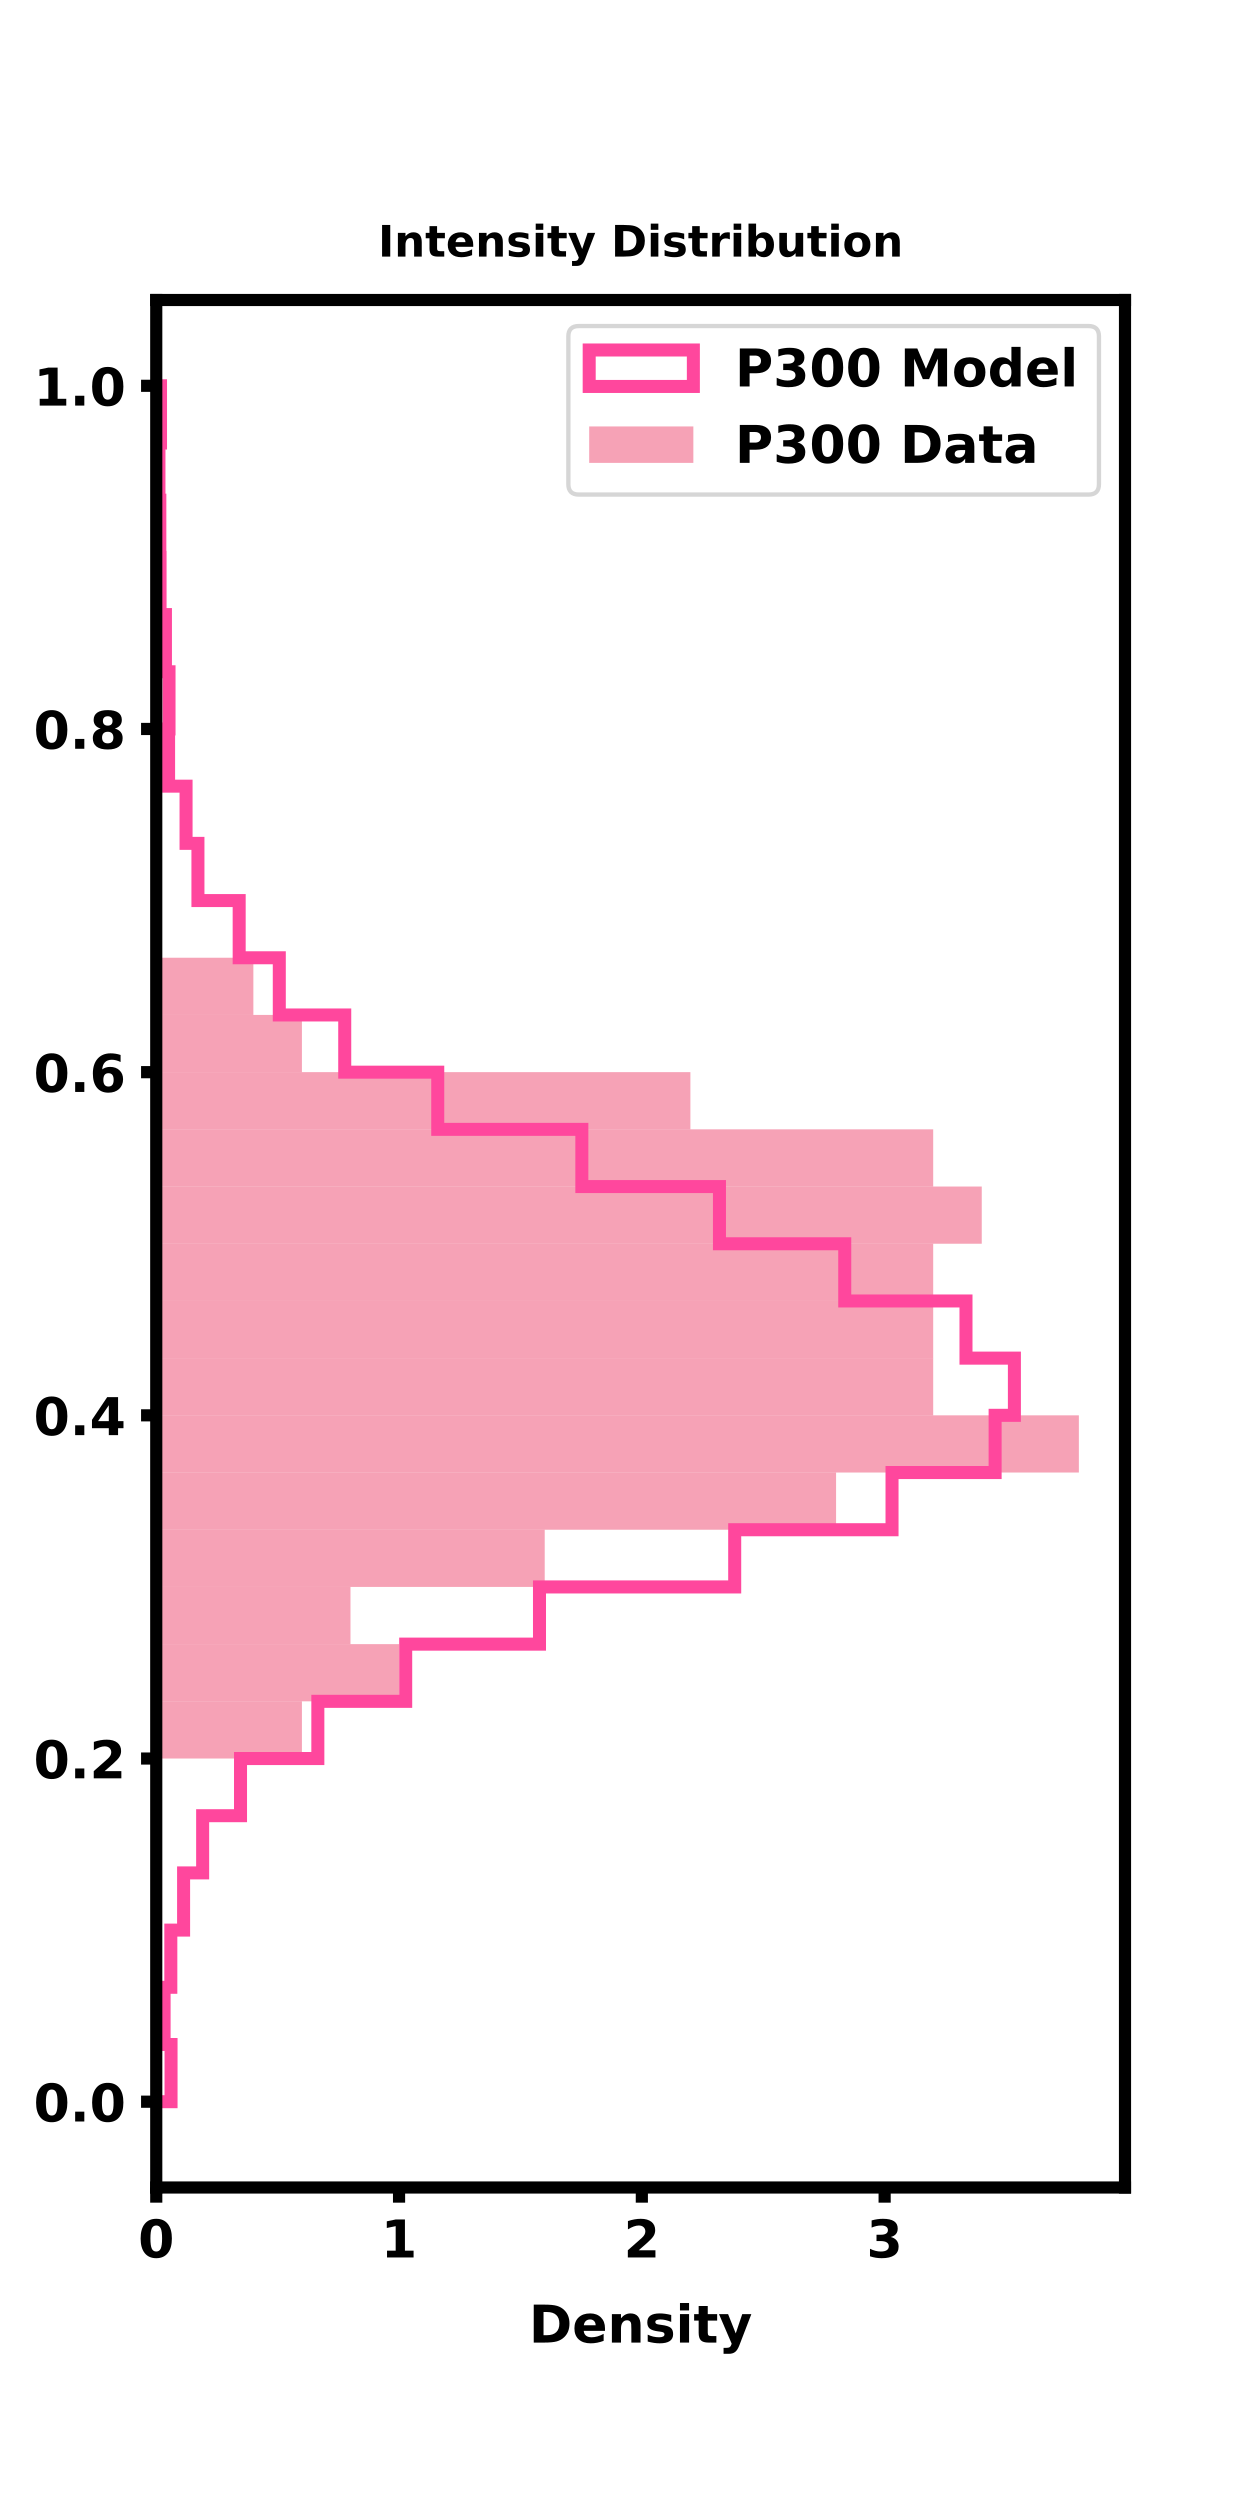
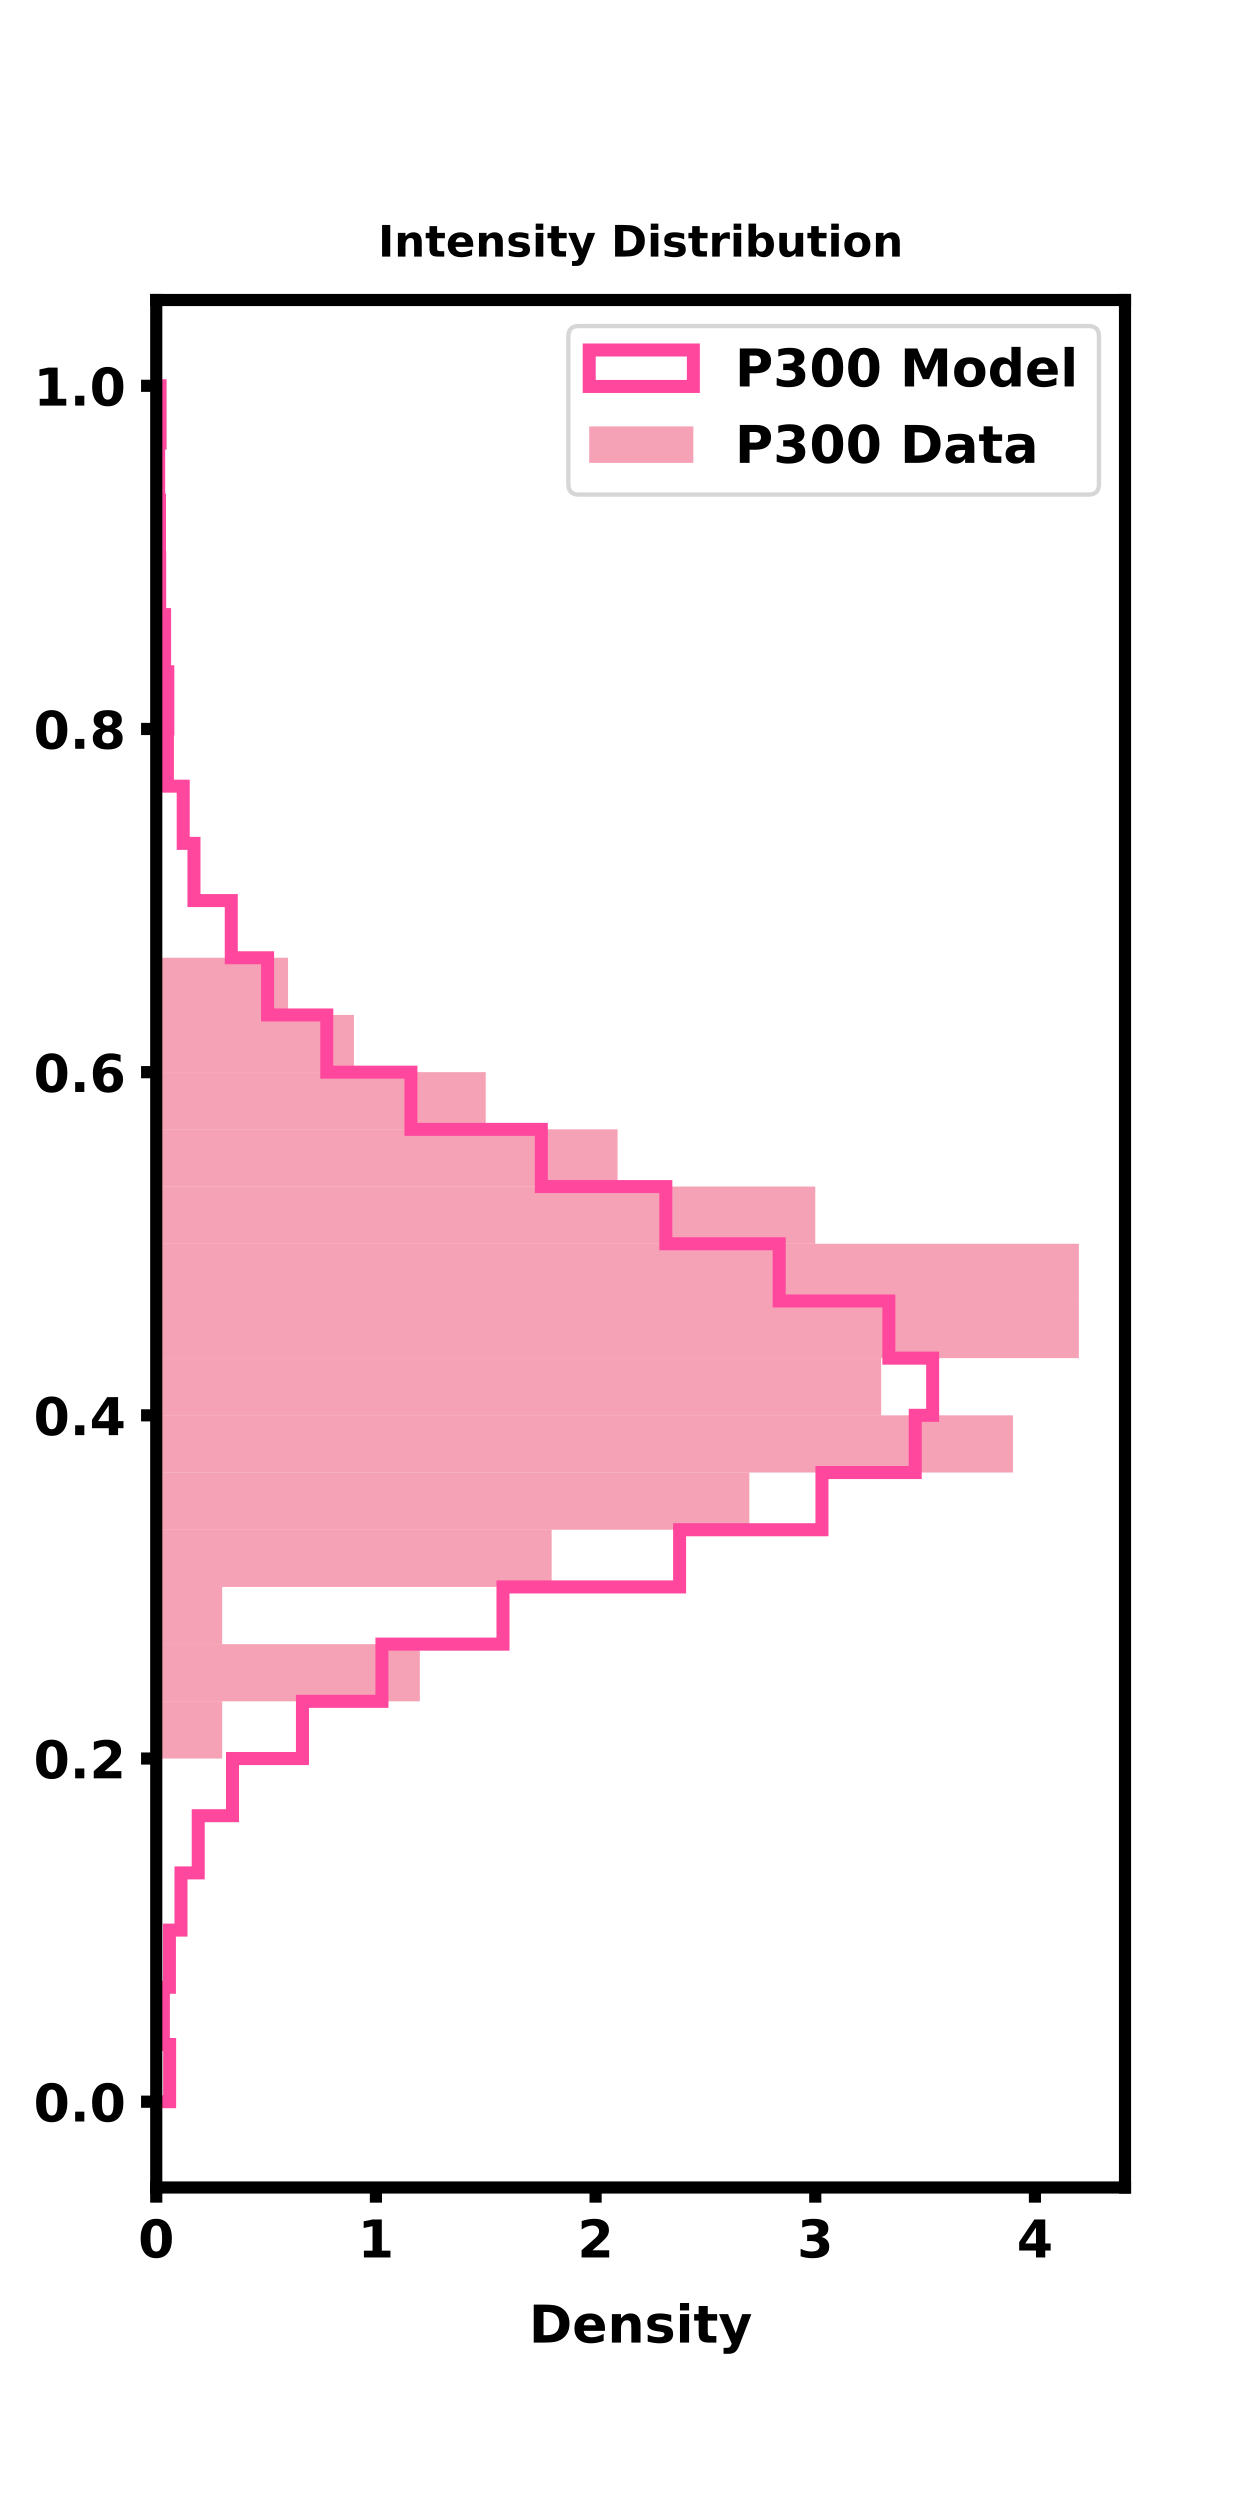
<svg xmlns="http://www.w3.org/2000/svg" xmlns:xlink="http://www.w3.org/1999/xlink" height="576pt" version="1.1" viewBox="0 0 288 576" width="288pt">
  <defs>
    <style type="text/css">
*{stroke-linecap:butt;stroke-linejoin:round;}
  </style>
  </defs>
  <g id="figure_1">
    <g id="patch_1">
      <path d="M 0 576  L 288 576  L 288 0  L 0 0  z " style="fill:#ffffff;" />
    </g>
    <g id="axes_1">
      <g id="patch_2">
        <path d="M 36 504  L 259.2 504  L 259.2 69.12  L 36 69.12  z " style="fill:#ffffff;" />
      </g>
      <g id="patch_3">
-         <path clip-path="url(#pc76814a1d2)" d="M 36 484.233  L 36 484.233  L 36 471.055  L 36 471.055  z " style="fill:#ef476f;fill-opacity:0.5;" />
+         <path clip-path="url(#pa5a4463f9c)" d="M 36 484.233  L 36 484.233  L 36 471.055  L 36 471.055  z " style="fill:#ef476f;fill-opacity:0.5;" />
      </g>
      <g id="patch_4">
-         <path clip-path="url(#pc76814a1d2)" d="M 36 471.055  L 36 471.055  L 36 457.876  L 36 457.876  z " style="fill:#ef476f;fill-opacity:0.5;" />
+         <path clip-path="url(#pa5a4463f9c)" d="M 36 471.055  L 36 471.055  L 36 457.876  L 36 457.876  z " style="fill:#ef476f;fill-opacity:0.5;" />
      </g>
      <g id="patch_5">
-         <path clip-path="url(#pc76814a1d2)" d="M 36 457.876  L 36 457.876  L 36 444.698  L 36 444.698  z " style="fill:#ef476f;fill-opacity:0.5;" />
+         <path clip-path="url(#pa5a4463f9c)" d="M 36 457.876  L 36 457.876  L 36 444.698  L 36 444.698  z " style="fill:#ef476f;fill-opacity:0.5;" />
      </g>
      <g id="patch_6">
-         <path clip-path="url(#pc76814a1d2)" d="M 36 444.698  L 36 444.698  L 36 431.52  L 36 431.52  z " style="fill:#ef476f;fill-opacity:0.5;" />
+         <path clip-path="url(#pa5a4463f9c)" d="M 36 444.698  L 36 444.698  L 36 431.52  L 36 431.52  z " style="fill:#ef476f;fill-opacity:0.5;" />
      </g>
      <g id="patch_7">
-         <path clip-path="url(#pc76814a1d2)" d="M 36 431.52  L 36 431.52  L 36 418.342  L 36 418.342  z " style="fill:#ef476f;fill-opacity:0.5;" />
+         <path clip-path="url(#pa5a4463f9c)" d="M 36 431.52  L 36 431.52  L 36 418.342  L 36 418.342  z " style="fill:#ef476f;fill-opacity:0.5;" />
      </g>
      <g id="patch_8">
-         <path clip-path="url(#pc76814a1d2)" d="M 36 418.342  L 36 418.342  L 36 405.164  L 36 405.164  z " style="fill:#ef476f;fill-opacity:0.5;" />
+         <path clip-path="url(#pa5a4463f9c)" d="M 36 418.342  L 36 418.342  L 36 405.164  L 36 405.164  z " style="fill:#ef476f;fill-opacity:0.5;" />
      </g>
      <g id="patch_9">
-         <path clip-path="url(#pc76814a1d2)" d="M 36 405.164  L 69.564 405.164  L 69.564 391.985  L 36 391.985  z " style="fill:#ef476f;fill-opacity:0.5;" />
+         <path clip-path="url(#pa5a4463f9c)" d="M 36 405.164  L 51.184 405.164  L 51.184 391.985  L 36 391.985  z " style="fill:#ef476f;fill-opacity:0.5;" />
      </g>
      <g id="patch_10">
-         <path clip-path="url(#pc76814a1d2)" d="M 36 391.985  L 91.94 391.985  L 91.94 378.807  L 36 378.807  z " style="fill:#ef476f;fill-opacity:0.5;" />
+         <path clip-path="url(#pa5a4463f9c)" d="M 36 391.985  L 96.735 391.985  L 96.735 378.807  L 36 378.807  z " style="fill:#ef476f;fill-opacity:0.5;" />
      </g>
      <g id="patch_11">
-         <path clip-path="url(#pc76814a1d2)" d="M 36 378.807  L 80.752 378.807  L 80.752 365.629  L 36 365.629  z " style="fill:#ef476f;fill-opacity:0.5;" />
+         <path clip-path="url(#pa5a4463f9c)" d="M 36 378.807  L 51.184 378.807  L 51.184 365.629  L 36 365.629  z " style="fill:#ef476f;fill-opacity:0.5;" />
      </g>
      <g id="patch_12">
-         <path clip-path="url(#pc76814a1d2)" d="M 36 365.629  L 125.504 365.629  L 125.504 352.451  L 36 352.451  z " style="fill:#ef476f;fill-opacity:0.5;" />
+         <path clip-path="url(#pa5a4463f9c)" d="M 36 365.629  L 127.102 365.629  L 127.102 352.451  L 36 352.451  z " style="fill:#ef476f;fill-opacity:0.5;" />
      </g>
      <g id="patch_13">
-         <path clip-path="url(#pc76814a1d2)" d="M 36 352.451  L 192.632 352.451  L 192.632 339.273  L 36 339.273  z " style="fill:#ef476f;fill-opacity:0.5;" />
+         <path clip-path="url(#pa5a4463f9c)" d="M 36 352.451  L 172.653 352.451  L 172.653 339.273  L 36 339.273  z " style="fill:#ef476f;fill-opacity:0.5;" />
      </g>
      <g id="patch_14">
-         <path clip-path="url(#pc76814a1d2)" d="M 36 339.273  L 248.571 339.273  L 248.571 326.095  L 36 326.095  z " style="fill:#ef476f;fill-opacity:0.5;" />
+         <path clip-path="url(#pa5a4463f9c)" d="M 36 339.273  L 233.388 339.273  L 233.388 326.095  L 36 326.095  z " style="fill:#ef476f;fill-opacity:0.5;" />
      </g>
      <g id="patch_15">
-         <path clip-path="url(#pc76814a1d2)" d="M 36 326.095  L 215.008 326.095  L 215.008 312.916  L 36 312.916  z " style="fill:#ef476f;fill-opacity:0.5;" />
+         <path clip-path="url(#pa5a4463f9c)" d="M 36 326.095  L 203.02 326.095  L 203.02 312.916  L 36 312.916  z " style="fill:#ef476f;fill-opacity:0.5;" />
      </g>
      <g id="patch_16">
-         <path clip-path="url(#pc76814a1d2)" d="M 36 312.916  L 215.008 312.916  L 215.008 299.738  L 36 299.738  z " style="fill:#ef476f;fill-opacity:0.5;" />
+         <path clip-path="url(#pa5a4463f9c)" d="M 36 312.916  L 248.571 312.916  L 248.571 299.738  L 36 299.738  z " style="fill:#ef476f;fill-opacity:0.5;" />
      </g>
      <g id="patch_17">
-         <path clip-path="url(#pc76814a1d2)" d="M 36 299.738  L 215.008 299.738  L 215.008 286.56  L 36 286.56  z " style="fill:#ef476f;fill-opacity:0.5;" />
+         <path clip-path="url(#pa5a4463f9c)" d="M 36 299.738  L 248.571 299.738  L 248.571 286.56  L 36 286.56  z " style="fill:#ef476f;fill-opacity:0.5;" />
      </g>
      <g id="patch_18">
-         <path clip-path="url(#pc76814a1d2)" d="M 36 286.56  L 226.195 286.56  L 226.195 273.382  L 36 273.382  z " style="fill:#ef476f;fill-opacity:0.5;" />
+         <path clip-path="url(#pa5a4463f9c)" d="M 36 286.56  L 187.837 286.56  L 187.837 273.382  L 36 273.382  z " style="fill:#ef476f;fill-opacity:0.5;" />
      </g>
      <g id="patch_19">
-         <path clip-path="url(#pc76814a1d2)" d="M 36 273.382  L 215.008 273.382  L 215.008 260.204  L 36 260.204  z " style="fill:#ef476f;fill-opacity:0.5;" />
+         <path clip-path="url(#pa5a4463f9c)" d="M 36 273.382  L 142.286 273.382  L 142.286 260.204  L 36 260.204  z " style="fill:#ef476f;fill-opacity:0.5;" />
      </g>
      <g id="patch_20">
-         <path clip-path="url(#pc76814a1d2)" d="M 36 260.204  L 159.068 260.204  L 159.068 247.025  L 36 247.025  z " style="fill:#ef476f;fill-opacity:0.5;" />
+         <path clip-path="url(#pa5a4463f9c)" d="M 36 260.204  L 111.918 260.204  L 111.918 247.025  L 36 247.025  z " style="fill:#ef476f;fill-opacity:0.5;" />
      </g>
      <g id="patch_21">
-         <path clip-path="url(#pc76814a1d2)" d="M 36 247.025  L 69.564 247.025  L 69.564 233.847  L 36 233.847  z " style="fill:#ef476f;fill-opacity:0.5;" />
+         <path clip-path="url(#pa5a4463f9c)" d="M 36 247.025  L 81.551 247.025  L 81.551 233.847  L 36 233.847  z " style="fill:#ef476f;fill-opacity:0.5;" />
      </g>
      <g id="patch_22">
-         <path clip-path="url(#pc76814a1d2)" d="M 36 233.847  L 58.376 233.847  L 58.376 220.669  L 36 220.669  z " style="fill:#ef476f;fill-opacity:0.5;" />
+         <path clip-path="url(#pa5a4463f9c)" d="M 36 233.847  L 66.367 233.847  L 66.367 220.669  L 36 220.669  z " style="fill:#ef476f;fill-opacity:0.5;" />
      </g>
      <g id="patch_23">
-         <path clip-path="url(#pc76814a1d2)" d="M 36 220.669  L 36 220.669  L 36 207.491  L 36 207.491  z " style="fill:#ef476f;fill-opacity:0.5;" />
+         <path clip-path="url(#pa5a4463f9c)" d="M 36 220.669  L 36 220.669  L 36 207.491  L 36 207.491  z " style="fill:#ef476f;fill-opacity:0.5;" />
      </g>
      <g id="patch_24">
-         <path clip-path="url(#pc76814a1d2)" d="M 36 207.491  L 36 207.491  L 36 194.313  L 36 194.313  z " style="fill:#ef476f;fill-opacity:0.5;" />
+         <path clip-path="url(#pa5a4463f9c)" d="M 36 207.491  L 36 207.491  L 36 194.313  L 36 194.313  z " style="fill:#ef476f;fill-opacity:0.5;" />
      </g>
      <g id="patch_25">
-         <path clip-path="url(#pc76814a1d2)" d="M 36 194.313  L 36 194.313  L 36 181.135  L 36 181.135  z " style="fill:#ef476f;fill-opacity:0.5;" />
+         <path clip-path="url(#pa5a4463f9c)" d="M 36 194.313  L 36 194.313  L 36 181.135  L 36 181.135  z " style="fill:#ef476f;fill-opacity:0.5;" />
      </g>
      <g id="patch_26">
-         <path clip-path="url(#pc76814a1d2)" d="M 36 181.135  L 36 181.135  L 36 167.956  L 36 167.956  z " style="fill:#ef476f;fill-opacity:0.5;" />
+         <path clip-path="url(#pa5a4463f9c)" d="M 36 181.135  L 36 181.135  L 36 167.956  L 36 167.956  z " style="fill:#ef476f;fill-opacity:0.5;" />
      </g>
      <g id="patch_27">
-         <path clip-path="url(#pc76814a1d2)" d="M 36 167.956  L 36 167.956  L 36 154.778  L 36 154.778  z " style="fill:#ef476f;fill-opacity:0.5;" />
+         <path clip-path="url(#pa5a4463f9c)" d="M 36 167.956  L 36 167.956  L 36 154.778  L 36 154.778  z " style="fill:#ef476f;fill-opacity:0.5;" />
      </g>
      <g id="patch_28">
-         <path clip-path="url(#pc76814a1d2)" d="M 36 154.778  L 36 154.778  L 36 141.6  L 36 141.6  z " style="fill:#ef476f;fill-opacity:0.5;" />
+         <path clip-path="url(#pa5a4463f9c)" d="M 36 154.778  L 36 154.778  L 36 141.6  L 36 141.6  z " style="fill:#ef476f;fill-opacity:0.5;" />
      </g>
      <g id="patch_29">
-         <path clip-path="url(#pc76814a1d2)" d="M 36 141.6  L 36 141.6  L 36 128.422  L 36 128.422  z " style="fill:#ef476f;fill-opacity:0.5;" />
+         <path clip-path="url(#pa5a4463f9c)" d="M 36 141.6  L 36 141.6  L 36 128.422  L 36 128.422  z " style="fill:#ef476f;fill-opacity:0.5;" />
      </g>
      <g id="patch_30">
-         <path clip-path="url(#pc76814a1d2)" d="M 36 128.422  L 36 128.422  L 36 115.244  L 36 115.244  z " style="fill:#ef476f;fill-opacity:0.5;" />
+         <path clip-path="url(#pa5a4463f9c)" d="M 36 128.422  L 36 128.422  L 36 115.244  L 36 115.244  z " style="fill:#ef476f;fill-opacity:0.5;" />
      </g>
      <g id="patch_31">
-         <path clip-path="url(#pc76814a1d2)" d="M 36 115.244  L 36 115.244  L 36 102.065  L 36 102.065  z " style="fill:#ef476f;fill-opacity:0.5;" />
+         <path clip-path="url(#pa5a4463f9c)" d="M 36 115.244  L 36 115.244  L 36 102.065  L 36 102.065  z " style="fill:#ef476f;fill-opacity:0.5;" />
      </g>
      <g id="patch_32">
-         <path clip-path="url(#pc76814a1d2)" d="M 36 102.065  L 36 102.065  L 36 88.887  L 36 88.887  z " style="fill:#ef476f;fill-opacity:0.5;" />
+         <path clip-path="url(#pa5a4463f9c)" d="M 36 102.065  L 36 102.065  L 36 88.887  L 36 88.887  z " style="fill:#ef476f;fill-opacity:0.5;" />
      </g>
      <g id="patch_33">
-         <path clip-path="url(#pc76814a1d2)" d="M 36 484.233  L 39.408 484.233  L 39.408 471.055  L 37.807 471.055  L 37.807 457.876  L 39.356 457.876  L 39.356 444.698  L 42.3 444.698  L 42.3 431.52  L 46.689 431.52  L 46.689 418.342  L 55.415 418.342  L 55.415 405.164  L 73.23 405.164  L 73.23 391.985  L 93.472 391.985  L 93.472 378.807  L 124.299 378.807  L 124.299 365.629  L 169.275 365.629  L 169.275 352.451  L 205.524 352.451  L 205.524 339.273  L 229.276 339.273  L 229.276 326.095  L 233.717 326.095  L 233.717 312.916  L 222.564 312.916  L 222.564 299.738  L 194.628 299.738  L 194.628 286.56  L 165.763 286.56  L 165.763 273.382  L 134.058 273.382  L 134.058 260.204  L 100.856 260.204  L 100.856 247.025  L 79.427 247.025  L 79.427 233.847  L 64.349 233.847  L 64.349 220.669  L 55.106 220.669  L 55.106 207.491  L 45.604 207.491  L 45.604 194.313  L 42.868 194.313  L 42.868 181.135  L 38.84 181.135  L 38.84 167.956  L 38.943 167.956  L 38.943 154.778  L 38.117 154.778  L 38.117 141.6  L 36.878 141.6  L 36.878 128.422  L 36.826 128.422  L 36.826 115.244  L 36.62 115.244  L 36.62 102.065  L 36.981 102.065  L 36.981 88.887  L 36 88.887  " style="fill:none;stroke:#ff479d;stroke-linejoin:miter;stroke-width:3;" />
+         <path clip-path="url(#pa5a4463f9c)" d="M 36 484.233  L 39.083 484.233  L 39.083 471.055  L 37.635 471.055  L 37.635 457.876  L 39.037 457.876  L 39.037 444.698  L 41.7 444.698  L 41.7 431.52  L 45.671 431.52  L 45.671 418.342  L 53.566 418.342  L 53.566 405.164  L 69.684 405.164  L 69.684 391.985  L 87.998 391.985  L 87.998 378.807  L 115.889 378.807  L 115.889 365.629  L 156.582 365.629  L 156.582 352.451  L 189.378 352.451  L 189.378 339.273  L 210.869 339.273  L 210.869 326.095  L 214.887 326.095  L 214.887 312.916  L 204.796 312.916  L 204.796 299.738  L 179.521 299.738  L 179.521 286.56  L 153.405 286.56  L 153.405 273.382  L 124.719 273.382  L 124.719 260.204  L 94.679 260.204  L 94.679 247.025  L 75.291 247.025  L 75.291 233.847  L 61.649 233.847  L 61.649 220.669  L 53.286 220.669  L 53.286 207.491  L 44.69 207.491  L 44.69 194.313  L 42.214 194.313  L 42.214 181.135  L 38.57 181.135  L 38.57 167.956  L 38.663 167.956  L 38.663 154.778  L 37.915 154.778  L 37.915 141.6  L 36.794 141.6  L 36.794 128.422  L 36.748 128.422  L 36.748 115.244  L 36.561 115.244  L 36.561 102.065  L 36.888 102.065  L 36.888 88.887  L 36 88.887  " style="fill:none;stroke:#ff479d;stroke-linejoin:miter;stroke-width:3;" />
      </g>
      <g id="matplotlib.axis_1">
        <g id="xtick_1">
          <g id="line2d_1">
            <defs>
-               <path d="M 0 0  L 0 3.5  " id="m8f385476e1" style="stroke:#000000;stroke-width:2.8;" />
-             </defs>
-             <g>
-               <use style="stroke:#000000;stroke-width:2.8;" x="36" xlink:href="#m8f385476e1" y="504" />
+               <path d="M 0 0  L 0 3.5  " id="m595c3ccad7" style="stroke:#000000;stroke-width:2.8;" />
+             </defs>
+             <g>
+               <use style="stroke:#000000;stroke-width:2.8;" x="36" xlink:href="#m595c3ccad7" y="504" />
            </g>
          </g>
          <g id="text_1">
            <defs>
              <path d="M 46 36.531  Q 46 50.203 43.438 55.781  Q 40.875 61.375 34.812 61.375  Q 28.766 61.375 26.172 55.781  Q 23.578 50.203 23.578 36.531  Q 23.578 22.703 26.172 17.031  Q 28.766 11.375 34.812 11.375  Q 40.828 11.375 43.406 17.031  Q 46 22.703 46 36.531  z M 64.797 36.375  Q 64.797 18.266 56.984 8.422  Q 49.172 -1.422 34.812 -1.422  Q 20.406 -1.422 12.594 8.422  Q 4.781 18.266 4.781 36.375  Q 4.781 54.547 12.594 64.375  Q 20.406 74.219 34.812 74.219  Q 49.172 74.219 56.984 64.375  Q 64.797 54.547 64.797 36.375  z " id="DejaVuSans-Bold-48" />
            </defs>
            <g transform="translate(31.82531 520.1181)scale(0.12 -0.12)">
              <use xlink:href="#DejaVuSans-Bold-48" />
            </g>
          </g>
        </g>
        <g id="xtick_2">
          <g id="line2d_2">
            <g>
-               <use style="stroke:#000000;stroke-width:2.8;" x="91.94" xlink:href="#m8f385476e1" y="504" />
+               <use style="stroke:#000000;stroke-width:2.8;" x="86.612" xlink:href="#m595c3ccad7" y="504" />
            </g>
          </g>
          <g id="text_2">
            <defs>
              <path d="M 11.719 12.984  L 28.328 12.984  L 28.328 60.109  L 11.281 56.594  L 11.281 69.391  L 28.219 72.906  L 46.094 72.906  L 46.094 12.984  L 62.703 12.984  L 62.703 0  L 11.719 0  z " id="DejaVuSans-Bold-49" />
            </defs>
-             <g transform="translate(87.76516 520.1181)scale(0.12 -0.12)">
+             <g transform="translate(82.43756 520.1181)scale(0.12 -0.12)">
              <use xlink:href="#DejaVuSans-Bold-49" />
            </g>
          </g>
        </g>
        <g id="xtick_3">
          <g id="line2d_3">
            <g>
-               <use style="stroke:#000000;stroke-width:2.8;" x="147.88" xlink:href="#m8f385476e1" y="504" />
+               <use style="stroke:#000000;stroke-width:2.8;" x="137.224" xlink:href="#m595c3ccad7" y="504" />
            </g>
          </g>
          <g id="text_3">
            <defs>
              <path d="M 28.812 13.812  L 60.891 13.812  L 60.891 0  L 7.906 0  L 7.906 13.812  L 34.516 37.312  Q 38.094 40.531 39.797 43.609  Q 41.5 46.688 41.5 50  Q 41.5 55.125 38.062 58.25  Q 34.625 61.375 28.906 61.375  Q 24.516 61.375 19.281 59.5  Q 14.062 57.625 8.109 53.906  L 8.109 69.922  Q 14.453 72.016 20.656 73.109  Q 26.859 74.219 32.812 74.219  Q 45.906 74.219 53.156 68.453  Q 60.406 62.703 60.406 52.391  Q 60.406 46.438 57.328 41.281  Q 54.25 36.141 44.391 27.484  z " id="DejaVuSans-Bold-50" />
            </defs>
-             <g transform="translate(143.705 520.1181)scale(0.12 -0.12)">
+             <g transform="translate(133.0498 520.1181)scale(0.12 -0.12)">
              <use xlink:href="#DejaVuSans-Bold-50" />
            </g>
          </g>
        </g>
        <g id="xtick_4">
          <g id="line2d_4">
            <g>
-               <use style="stroke:#000000;stroke-width:2.8;" x="203.82" xlink:href="#m8f385476e1" y="504" />
+               <use style="stroke:#000000;stroke-width:2.8;" x="187.837" xlink:href="#m595c3ccad7" y="504" />
            </g>
          </g>
          <g id="text_4">
            <defs>
              <path d="M 46.578 39.312  Q 53.953 37.406 57.781 32.688  Q 61.625 27.984 61.625 20.703  Q 61.625 9.859 53.312 4.219  Q 45.016 -1.422 29.109 -1.422  Q 23.484 -1.422 17.844 -0.516  Q 12.203 0.391 6.688 2.203  L 6.688 16.703  Q 11.969 14.062 17.156 12.719  Q 22.359 11.375 27.391 11.375  Q 34.859 11.375 38.844 13.953  Q 42.828 16.547 42.828 21.391  Q 42.828 26.375 38.75 28.938  Q 34.672 31.5 26.703 31.5  L 19.188 31.5  L 19.188 43.609  L 27.094 43.609  Q 34.188 43.609 37.641 45.828  Q 41.109 48.047 41.109 52.594  Q 41.109 56.781 37.734 59.078  Q 34.375 61.375 28.219 61.375  Q 23.688 61.375 19.047 60.344  Q 14.406 59.328 9.812 57.328  L 9.812 71.094  Q 15.375 72.656 20.844 73.438  Q 26.312 74.219 31.594 74.219  Q 45.797 74.219 52.844 69.547  Q 59.906 64.891 59.906 55.516  Q 59.906 49.125 56.531 45.047  Q 53.172 40.969 46.578 39.312  z " id="DejaVuSans-Bold-51" />
            </defs>
-             <g transform="translate(199.6449 520.1181)scale(0.12 -0.12)">
+             <g transform="translate(183.662 520.1181)scale(0.12 -0.12)">
              <use xlink:href="#DejaVuSans-Bold-51" />
            </g>
          </g>
        </g>
-         <g id="text_5">
+         <g id="xtick_5">
+           <g id="line2d_5">
+             <g>
+               <use style="stroke:#000000;stroke-width:2.8;" x="238.449" xlink:href="#m595c3ccad7" y="504" />
+             </g>
+           </g>
+           <g id="text_5">
+             <defs>
+               <path d="M 36.812 57.422  L 16.219 26.906  L 36.812 26.906  z M 33.688 72.906  L 54.594 72.906  L 54.594 26.906  L 64.984 26.906  L 64.984 13.281  L 54.594 13.281  L 54.594 0  L 36.812 0  L 36.812 13.281  L 4.5 13.281  L 4.5 29.391  z " id="DejaVuSans-Bold-52" />
+             </defs>
+             <g transform="translate(234.2743 520.1181)scale(0.12 -0.12)">
+               <use xlink:href="#DejaVuSans-Bold-52" />
+             </g>
+           </g>
+         </g>
+         <g id="text_6">
          <defs>
            <path d="M 27.984 58.688  L 27.984 14.203  L 34.719 14.203  Q 46.234 14.203 52.312 19.922  Q 58.406 25.641 58.406 36.531  Q 58.406 47.359 52.344 53.016  Q 46.297 58.688 34.719 58.688  z M 9.188 72.906  L 29 72.906  Q 45.609 72.906 53.734 70.531  Q 61.859 68.172 67.672 62.5  Q 72.797 57.562 75.281 51.109  Q 77.781 44.672 77.781 36.531  Q 77.781 28.266 75.281 21.797  Q 72.797 15.328 67.672 10.406  Q 61.812 4.734 53.609 2.359  Q 45.406 0 29 0  L 9.188 0  z " id="DejaVuSans-Bold-68" />
            <path d="M 62.984 27.484  L 62.984 22.516  L 22.125 22.516  Q 22.75 16.359 26.562 13.281  Q 30.375 10.203 37.203 10.203  Q 42.719 10.203 48.5 11.844  Q 54.297 13.484 60.406 16.797  L 60.406 3.328  Q 54.203 0.984 48 -0.219  Q 41.797 -1.422 35.594 -1.422  Q 20.75 -1.422 12.516 6.125  Q 4.297 13.672 4.297 27.297  Q 4.297 40.672 12.375 48.328  Q 20.453 56 34.625 56  Q 47.516 56 55.25 48.234  Q 62.984 40.484 62.984 27.484  z M 45.016 33.297  Q 45.016 38.281 42.109 41.328  Q 39.203 44.391 34.516 44.391  Q 29.438 44.391 26.266 41.531  Q 23.094 38.672 22.312 33.297  z " id="DejaVuSans-Bold-101" />
            <path d="M 63.375 33.297  L 63.375 0  L 45.797 0  L 45.797 5.422  L 45.797 25.484  Q 45.797 32.562 45.484 35.25  Q 45.172 37.938 44.391 39.203  Q 43.359 40.922 41.594 41.875  Q 39.844 42.828 37.594 42.828  Q 32.125 42.828 29 38.594  Q 25.875 34.375 25.875 26.906  L 25.875 0  L 8.406 0  L 8.406 54.688  L 25.875 54.688  L 25.875 46.688  Q 29.828 51.469 34.266 53.734  Q 38.719 56 44.094 56  Q 53.562 56 58.469 50.188  Q 63.375 44.391 63.375 33.297  z " id="DejaVuSans-Bold-110" />
            <path d="M 51.125 52.984  L 51.125 39.703  Q 45.516 42.047 40.281 43.219  Q 35.062 44.391 30.422 44.391  Q 25.438 44.391 23.016 43.141  Q 20.609 41.891 20.609 39.312  Q 20.609 37.203 22.438 36.078  Q 24.266 34.969 29 34.422  L 32.078 33.984  Q 45.516 32.281 50.141 28.375  Q 54.781 24.469 54.781 16.109  Q 54.781 7.375 48.328 2.969  Q 41.891 -1.422 29.109 -1.422  Q 23.688 -1.422 17.891 -0.562  Q 12.109 0.297 6 2  L 6 15.281  Q 11.234 12.75 16.719 11.469  Q 22.219 10.203 27.875 10.203  Q 33.016 10.203 35.594 11.609  Q 38.188 13.031 38.188 15.828  Q 38.188 18.172 36.406 19.312  Q 34.625 20.453 29.297 21.094  L 26.219 21.484  Q 14.547 22.953 9.859 26.906  Q 5.172 30.859 5.172 38.922  Q 5.172 47.609 11.125 51.797  Q 17.094 56 29.391 56  Q 34.234 56 39.547 55.266  Q 44.875 54.547 51.125 52.984  z " id="DejaVuSans-Bold-115" />
            <path d="M 8.406 54.688  L 25.875 54.688  L 25.875 0  L 8.406 0  z M 8.406 75.984  L 25.875 75.984  L 25.875 61.719  L 8.406 61.719  z " id="DejaVuSans-Bold-105" />
            <path d="M 27.484 70.219  L 27.484 54.688  L 45.516 54.688  L 45.516 42.188  L 27.484 42.188  L 27.484 19  Q 27.484 15.188 29 13.844  Q 30.516 12.5 35.016 12.5  L 44 12.5  L 44 0  L 29 0  Q 18.656 0 14.328 4.312  Q 10.016 8.641 10.016 19  L 10.016 42.188  L 1.312 42.188  L 1.312 54.688  L 10.016 54.688  L 10.016 70.219  z " id="DejaVuSans-Bold-116" />
            <path d="M 1.219 54.688  L 18.703 54.688  L 33.406 17.578  L 45.906 54.688  L 63.375 54.688  L 40.375 -5.172  Q 36.922 -14.312 32.297 -17.938  Q 27.688 -21.578 20.125 -21.578  L 10.016 -21.578  L 10.016 -10.109  L 15.484 -10.109  Q 19.922 -10.109 21.938 -8.688  Q 23.969 -7.281 25.094 -3.609  L 25.594 -2.094  z " id="DejaVuSans-Bold-121" />
          </defs>
          <g transform="translate(121.8713 539.7319)scale(0.12 -0.12)">
            <use xlink:href="#DejaVuSans-Bold-68" />
            <use x="83.008" xlink:href="#DejaVuSans-Bold-101" />
            <use x="150.83" xlink:href="#DejaVuSans-Bold-110" />
            <use x="222.021" xlink:href="#DejaVuSans-Bold-115" />
            <use x="281.543" xlink:href="#DejaVuSans-Bold-105" />
            <use x="315.82" xlink:href="#DejaVuSans-Bold-116" />
            <use x="363.623" xlink:href="#DejaVuSans-Bold-121" />
          </g>
        </g>
      </g>
      <g id="matplotlib.axis_2">
        <g id="ytick_1">
-           <g id="line2d_5">
-             <defs>
-               <path d="M 0 0  L -3.5 0  " id="m526417ae3d" style="stroke:#000000;stroke-width:2.8;" />
-             </defs>
-             <g>
-               <use style="stroke:#000000;stroke-width:2.8;" x="36" xlink:href="#m526417ae3d" y="484.233" />
-             </g>
-           </g>
-           <g id="text_6">
+           <g id="line2d_6">
+             <defs>
+               <path d="M 0 0  L -3.5 0  " id="m0c15b893b7" style="stroke:#000000;stroke-width:2.8;" />
+             </defs>
+             <g>
+               <use style="stroke:#000000;stroke-width:2.8;" x="36" xlink:href="#m0c15b893b7" y="484.233" />
+             </g>
+           </g>
+           <g id="text_7">
            <defs>
              <path d="M 10.203 18.891  L 27.781 18.891  L 27.781 0  L 10.203 0  z " id="DejaVuSans-Bold-46" />
            </defs>
            <g transform="translate(7.743125 488.7918)scale(0.12 -0.12)">
              <use xlink:href="#DejaVuSans-Bold-48" />
              <use x="69.58" xlink:href="#DejaVuSans-Bold-46" />
              <use x="107.568" xlink:href="#DejaVuSans-Bold-48" />
            </g>
          </g>
        </g>
        <g id="ytick_2">
-           <g id="line2d_6">
-             <g>
-               <use style="stroke:#000000;stroke-width:2.8;" x="36" xlink:href="#m526417ae3d" y="405.164" />
-             </g>
-           </g>
-           <g id="text_7">
+           <g id="line2d_7">
+             <g>
+               <use style="stroke:#000000;stroke-width:2.8;" x="36" xlink:href="#m0c15b893b7" y="405.164" />
+             </g>
+           </g>
+           <g id="text_8">
            <g transform="translate(7.743125 409.7227)scale(0.12 -0.12)">
              <use xlink:href="#DejaVuSans-Bold-48" />
              <use x="69.58" xlink:href="#DejaVuSans-Bold-46" />
              <use x="107.568" xlink:href="#DejaVuSans-Bold-50" />
            </g>
          </g>
        </g>
        <g id="ytick_3">
-           <g id="line2d_7">
-             <g>
-               <use style="stroke:#000000;stroke-width:2.8;" x="36" xlink:href="#m526417ae3d" y="326.095" />
-             </g>
-           </g>
-           <g id="text_8">
-             <defs>
-               <path d="M 36.812 57.422  L 16.219 26.906  L 36.812 26.906  z M 33.688 72.906  L 54.594 72.906  L 54.594 26.906  L 64.984 26.906  L 64.984 13.281  L 54.594 13.281  L 54.594 0  L 36.812 0  L 36.812 13.281  L 4.5 13.281  L 4.5 29.391  z " id="DejaVuSans-Bold-52" />
-             </defs>
+           <g id="line2d_8">
+             <g>
+               <use style="stroke:#000000;stroke-width:2.8;" x="36" xlink:href="#m0c15b893b7" y="326.095" />
+             </g>
+           </g>
+           <g id="text_9">
            <g transform="translate(7.743125 330.6536)scale(0.12 -0.12)">
              <use xlink:href="#DejaVuSans-Bold-48" />
              <use x="69.58" xlink:href="#DejaVuSans-Bold-46" />
              <use x="107.568" xlink:href="#DejaVuSans-Bold-52" />
            </g>
          </g>
        </g>
        <g id="ytick_4">
-           <g id="line2d_8">
-             <g>
-               <use style="stroke:#000000;stroke-width:2.8;" x="36" xlink:href="#m526417ae3d" y="247.025" />
-             </g>
-           </g>
-           <g id="text_9">
+           <g id="line2d_9">
+             <g>
+               <use style="stroke:#000000;stroke-width:2.8;" x="36" xlink:href="#m0c15b893b7" y="247.025" />
+             </g>
+           </g>
+           <g id="text_10">
            <defs>
              <path d="M 36.188 35.984  Q 31.25 35.984 28.781 32.781  Q 26.312 29.594 26.312 23.188  Q 26.312 16.797 28.781 13.594  Q 31.25 10.406 36.188 10.406  Q 41.156 10.406 43.625 13.594  Q 46.094 16.797 46.094 23.188  Q 46.094 29.594 43.625 32.781  Q 41.156 35.984 36.188 35.984  z M 59.422 71  L 59.422 57.516  Q 54.781 59.719 50.672 60.766  Q 46.578 61.812 42.672 61.812  Q 34.281 61.812 29.594 57.141  Q 24.906 52.484 24.125 43.312  Q 27.344 45.703 31.094 46.891  Q 34.859 48.094 39.312 48.094  Q 50.484 48.094 57.344 41.547  Q 64.203 35.016 64.203 24.422  Q 64.203 12.703 56.531 5.641  Q 48.875 -1.422 35.984 -1.422  Q 21.781 -1.422 13.984 8.172  Q 6.203 17.781 6.203 35.406  Q 6.203 53.469 15.312 63.797  Q 24.422 74.125 40.281 74.125  Q 45.312 74.125 50.047 73.344  Q 54.781 72.562 59.422 71  z " id="DejaVuSans-Bold-54" />
            </defs>
            <g transform="translate(7.743125 251.5845)scale(0.12 -0.12)">
              <use xlink:href="#DejaVuSans-Bold-48" />
              <use x="69.58" xlink:href="#DejaVuSans-Bold-46" />
              <use x="107.568" xlink:href="#DejaVuSans-Bold-54" />
            </g>
          </g>
        </g>
        <g id="ytick_5">
-           <g id="line2d_9">
-             <g>
-               <use style="stroke:#000000;stroke-width:2.8;" x="36" xlink:href="#m526417ae3d" y="167.956" />
-             </g>
-           </g>
-           <g id="text_10">
+           <g id="line2d_10">
+             <g>
+               <use style="stroke:#000000;stroke-width:2.8;" x="36" xlink:href="#m0c15b893b7" y="167.956" />
+             </g>
+           </g>
+           <g id="text_11">
            <defs>
              <path d="M 34.812 32.625  Q 29.547 32.625 26.703 29.734  Q 23.875 26.859 23.875 21.484  Q 23.875 16.109 26.703 13.25  Q 29.547 10.406 34.812 10.406  Q 40.047 10.406 42.828 13.25  Q 45.609 16.109 45.609 21.484  Q 45.609 26.906 42.828 29.766  Q 40.047 32.625 34.812 32.625  z M 21.094 38.812  Q 14.453 40.828 11.078 44.969  Q 7.719 49.125 7.719 55.328  Q 7.719 64.547 14.594 69.375  Q 21.484 74.219 34.812 74.219  Q 48.047 74.219 54.922 69.406  Q 61.812 64.594 61.812 55.328  Q 61.812 49.125 58.422 44.969  Q 55.031 40.828 48.391 38.812  Q 55.812 36.766 59.594 32.156  Q 63.375 27.547 63.375 20.516  Q 63.375 9.672 56.172 4.125  Q 48.969 -1.422 34.812 -1.422  Q 20.609 -1.422 13.359 4.125  Q 6.109 9.672 6.109 20.516  Q 6.109 27.547 9.891 32.156  Q 13.672 36.766 21.094 38.812  z M 25.484 53.422  Q 25.484 49.078 27.906 46.734  Q 30.328 44.391 34.812 44.391  Q 39.203 44.391 41.594 46.734  Q 44 49.078 44 53.422  Q 44 57.766 41.594 60.078  Q 39.203 62.406 34.812 62.406  Q 30.328 62.406 27.906 60.062  Q 25.484 57.719 25.484 53.422  z " id="DejaVuSans-Bold-56" />
            </defs>
            <g transform="translate(7.743125 172.5154)scale(0.12 -0.12)">
              <use xlink:href="#DejaVuSans-Bold-48" />
              <use x="69.58" xlink:href="#DejaVuSans-Bold-46" />
              <use x="107.568" xlink:href="#DejaVuSans-Bold-56" />
            </g>
          </g>
        </g>
        <g id="ytick_6">
-           <g id="line2d_10">
-             <g>
-               <use style="stroke:#000000;stroke-width:2.8;" x="36" xlink:href="#m526417ae3d" y="88.887" />
-             </g>
-           </g>
-           <g id="text_11">
+           <g id="line2d_11">
+             <g>
+               <use style="stroke:#000000;stroke-width:2.8;" x="36" xlink:href="#m0c15b893b7" y="88.887" />
+             </g>
+           </g>
+           <g id="text_12">
            <g transform="translate(7.743125 93.44634)scale(0.12 -0.12)">
              <use xlink:href="#DejaVuSans-Bold-49" />
              <use x="69.58" xlink:href="#DejaVuSans-Bold-46" />
              <use x="107.568" xlink:href="#DejaVuSans-Bold-48" />
            </g>
          </g>
        </g>
-         <g id="text_12">
+         <g id="text_13">
          <defs>
            <path d="M 9.188 72.906  L 30.172 72.906  L 56.688 22.906  L 56.688 72.906  L 74.516 72.906  L 74.516 0  L 53.516 0  L 27 50  L 27 0  L 9.188 0  z " id="DejaVuSans-Bold-78" />
            <path d="M 34.422 43.5  Q 28.609 43.5 25.562 39.328  Q 22.516 35.156 22.516 27.297  Q 22.516 19.438 25.562 15.25  Q 28.609 11.078 34.422 11.078  Q 40.141 11.078 43.156 15.25  Q 46.188 19.438 46.188 27.297  Q 46.188 35.156 43.156 39.328  Q 40.141 43.5 34.422 43.5  z M 34.422 56  Q 48.531 56 56.469 48.375  Q 64.406 40.766 64.406 27.297  Q 64.406 13.812 56.469 6.188  Q 48.531 -1.422 34.422 -1.422  Q 20.266 -1.422 12.281 6.188  Q 4.297 13.812 4.297 27.297  Q 4.297 40.766 12.281 48.375  Q 20.266 56 34.422 56  z " id="DejaVuSans-Bold-111" />
            <path d="M 49.031 39.797  Q 46.734 40.875 44.453 41.375  Q 42.188 41.891 39.891 41.891  Q 33.156 41.891 29.516 37.562  Q 25.875 33.25 25.875 25.203  L 25.875 0  L 8.406 0  L 8.406 54.688  L 25.875 54.688  L 25.875 45.703  Q 29.25 51.078 33.609 53.531  Q 37.984 56 44.094 56  Q 44.969 56 45.984 55.922  Q 47.016 55.859 48.969 55.609  z " id="DejaVuSans-Bold-114" />
            <path d="M 59.078 45.609  Q 62.406 50.688 66.969 53.344  Q 71.531 56 77 56  Q 86.422 56 91.359 50.188  Q 96.297 44.391 96.297 33.297  L 96.297 0  L 78.719 0  L 78.719 28.516  Q 78.766 29.156 78.781 29.828  Q 78.812 30.516 78.812 31.781  Q 78.812 37.594 77.094 40.203  Q 75.391 42.828 71.578 42.828  Q 66.609 42.828 63.891 38.719  Q 61.188 34.625 61.078 26.859  L 61.078 0  L 43.5 0  L 43.5 28.516  Q 43.5 37.594 41.938 40.203  Q 40.375 42.828 36.375 42.828  Q 31.344 42.828 28.609 38.703  Q 25.875 34.578 25.875 26.906  L 25.875 0  L 8.297 0  L 8.297 54.688  L 25.875 54.688  L 25.875 46.688  Q 29.109 51.312 33.281 53.656  Q 37.453 56 42.484 56  Q 48.141 56 52.484 53.266  Q 56.844 50.531 59.078 45.609  z " id="DejaVuSans-Bold-109" />
            <path d="M 32.906 24.609  Q 27.438 24.609 24.672 22.75  Q 21.922 20.906 21.922 17.281  Q 21.922 13.969 24.141 12.078  Q 26.375 10.203 30.328 10.203  Q 35.25 10.203 38.625 13.734  Q 42 17.281 42 22.609  L 42 24.609  z M 59.625 31.203  L 59.625 0  L 42 0  L 42 8.109  Q 38.484 3.125 34.078 0.844  Q 29.688 -1.422 23.391 -1.422  Q 14.891 -1.422 9.594 3.531  Q 4.297 8.5 4.297 16.406  Q 4.297 26.031 10.906 30.516  Q 17.531 35.016 31.688 35.016  L 42 35.016  L 42 36.375  Q 42 40.531 38.719 42.453  Q 35.453 44.391 28.516 44.391  Q 22.906 44.391 18.062 43.266  Q 13.234 42.141 9.078 39.891  L 9.078 53.219  Q 14.703 54.594 20.359 55.297  Q 26.031 56 31.688 56  Q 46.484 56 53.047 50.172  Q 59.625 44.344 59.625 31.203  z " id="DejaVuSans-Bold-97" />
            <path d="M 8.406 75.984  L 25.875 75.984  L 25.875 0  L 8.406 0  z " id="DejaVuSans-Bold-108" />
            <path d="M 5.719 54.688  L 53.422 54.688  L 53.422 42.484  L 24.609 12.5  L 53.422 12.5  L 53.422 0  L 4.5 0  L 4.5 12.203  L 33.297 42.188  L 5.719 42.188  z " id="DejaVuSans-Bold-122" />
            <path d="M 45.609 46.688  L 45.609 75.984  L 63.188 75.984  L 63.188 0  L 45.609 0  L 45.609 7.906  Q 42 3.078 37.641 0.828  Q 33.297 -1.422 27.594 -1.422  Q 17.484 -1.422 10.984 6.609  Q 4.5 14.656 4.5 27.297  Q 4.5 39.938 10.984 47.969  Q 17.484 56 27.594 56  Q 33.25 56 37.625 53.734  Q 42 51.469 45.609 46.688  z M 34.078 11.281  Q 39.703 11.281 42.656 15.375  Q 45.609 19.484 45.609 27.297  Q 45.609 35.109 42.656 39.203  Q 39.703 43.312 34.078 43.312  Q 28.516 43.312 25.562 39.203  Q 22.609 35.109 22.609 27.297  Q 22.609 19.484 25.562 15.375  Q 28.516 11.281 34.078 11.281  z " id="DejaVuSans-Bold-100" />
            <path id="DejaVuSans-Bold-32" />
            <path d="M 9.188 72.906  L 27.984 72.906  L 27.984 0  L 9.188 0  z " id="DejaVuSans-Bold-73" />
          </defs>
          <g transform="translate(-2.84625 357.1416)rotate(-90)scale(0.12 -0.12)">
            <use xlink:href="#DejaVuSans-Bold-78" />
            <use x="83.691" xlink:href="#DejaVuSans-Bold-111" />
            <use x="152.393" xlink:href="#DejaVuSans-Bold-114" />
            <use x="201.709" xlink:href="#DejaVuSans-Bold-109" />
            <use x="305.908" xlink:href="#DejaVuSans-Bold-97" />
            <use x="373.389" xlink:href="#DejaVuSans-Bold-108" />
            <use x="407.666" xlink:href="#DejaVuSans-Bold-105" />
            <use x="441.943" xlink:href="#DejaVuSans-Bold-122" />
            <use x="500.146" xlink:href="#DejaVuSans-Bold-101" />
            <use x="567.969" xlink:href="#DejaVuSans-Bold-100" />
            <use x="639.551" xlink:href="#DejaVuSans-Bold-32" />
            <use x="674.365" xlink:href="#DejaVuSans-Bold-73" />
            <use x="711.572" xlink:href="#DejaVuSans-Bold-110" />
            <use x="782.764" xlink:href="#DejaVuSans-Bold-116" />
            <use x="830.566" xlink:href="#DejaVuSans-Bold-101" />
            <use x="898.389" xlink:href="#DejaVuSans-Bold-110" />
            <use x="969.58" xlink:href="#DejaVuSans-Bold-115" />
            <use x="1029.102" xlink:href="#DejaVuSans-Bold-105" />
            <use x="1063.379" xlink:href="#DejaVuSans-Bold-116" />
            <use x="1111.182" xlink:href="#DejaVuSans-Bold-121" />
          </g>
        </g>
      </g>
      <g id="patch_34">
        <path d="M 36 504  L 36 69.12  " style="fill:none;stroke:#000000;stroke-linecap:square;stroke-linejoin:miter;stroke-width:2.8;" />
      </g>
      <g id="patch_35">
        <path d="M 259.2 504  L 259.2 69.12  " style="fill:none;stroke:#000000;stroke-linecap:square;stroke-linejoin:miter;stroke-width:2.8;" />
      </g>
      <g id="patch_36">
        <path d="M 36 504  L 259.2 504  " style="fill:none;stroke:#000000;stroke-linecap:square;stroke-linejoin:miter;stroke-width:2.8;" />
      </g>
      <g id="patch_37">
        <path d="M 36 69.12  L 259.2 69.12  " style="fill:none;stroke:#000000;stroke-linecap:square;stroke-linejoin:miter;stroke-width:2.8;" />
      </g>
-       <g id="text_13">
+       <g id="text_14">
        <defs>
          <path d="M 37.5 11.281  Q 43.109 11.281 46.062 15.375  Q 49.031 19.484 49.031 27.297  Q 49.031 35.109 46.062 39.203  Q 43.109 43.312 37.5 43.312  Q 31.891 43.312 28.875 39.188  Q 25.875 35.062 25.875 27.297  Q 25.875 19.531 28.875 15.406  Q 31.891 11.281 37.5 11.281  z M 25.875 46.688  Q 29.5 51.469 33.891 53.734  Q 38.281 56 44 56  Q 54.109 56 60.594 47.969  Q 67.094 39.938 67.094 27.297  Q 67.094 14.656 60.594 6.609  Q 54.109 -1.422 44 -1.422  Q 38.281 -1.422 33.891 0.844  Q 29.5 3.125 25.875 7.906  L 25.875 0  L 8.406 0  L 8.406 75.984  L 25.875 75.984  z " id="DejaVuSans-Bold-98" />
          <path d="M 7.812 21.297  L 7.812 54.688  L 25.391 54.688  L 25.391 49.219  Q 25.391 44.781 25.344 38.062  Q 25.297 31.344 25.297 29.109  Q 25.297 22.516 25.641 19.609  Q 25.984 16.703 26.812 15.375  Q 27.875 13.672 29.609 12.734  Q 31.344 11.812 33.594 11.812  Q 39.062 11.812 42.188 16.016  Q 45.312 20.219 45.312 27.688  L 45.312 54.688  L 62.797 54.688  L 62.797 0  L 45.312 0  L 45.312 7.906  Q 41.359 3.125 36.938 0.844  Q 32.516 -1.422 27.203 -1.422  Q 17.719 -1.422 12.766 4.391  Q 7.812 10.203 7.812 21.297  z " id="DejaVuSans-Bold-117" />
        </defs>
        <g transform="translate(87.11328 59.12)scale(0.1 -0.1)">
          <use xlink:href="#DejaVuSans-Bold-73" />
          <use x="37.207" xlink:href="#DejaVuSans-Bold-110" />
          <use x="108.398" xlink:href="#DejaVuSans-Bold-116" />
          <use x="156.201" xlink:href="#DejaVuSans-Bold-101" />
          <use x="224.023" xlink:href="#DejaVuSans-Bold-110" />
          <use x="295.215" xlink:href="#DejaVuSans-Bold-115" />
          <use x="354.736" xlink:href="#DejaVuSans-Bold-105" />
          <use x="389.014" xlink:href="#DejaVuSans-Bold-116" />
          <use x="436.816" xlink:href="#DejaVuSans-Bold-121" />
          <use x="502.002" xlink:href="#DejaVuSans-Bold-32" />
          <use x="536.816" xlink:href="#DejaVuSans-Bold-68" />
          <use x="619.824" xlink:href="#DejaVuSans-Bold-105" />
          <use x="654.102" xlink:href="#DejaVuSans-Bold-115" />
          <use x="713.623" xlink:href="#DejaVuSans-Bold-116" />
          <use x="761.426" xlink:href="#DejaVuSans-Bold-114" />
          <use x="810.742" xlink:href="#DejaVuSans-Bold-105" />
          <use x="845.02" xlink:href="#DejaVuSans-Bold-98" />
          <use x="916.602" xlink:href="#DejaVuSans-Bold-117" />
          <use x="987.793" xlink:href="#DejaVuSans-Bold-116" />
          <use x="1035.596" xlink:href="#DejaVuSans-Bold-105" />
          <use x="1069.873" xlink:href="#DejaVuSans-Bold-111" />
          <use x="1138.574" xlink:href="#DejaVuSans-Bold-110" />
        </g>
      </g>
      <g id="legend_1">
        <g id="patch_38">
          <path d="M 133.35 113.948  L 250.8 113.948  Q 253.2 113.948 253.2 111.547  L 253.2 77.52  Q 253.2 75.12 250.8 75.12  L 133.35 75.12  Q 130.95 75.12 130.95 77.52  L 130.95 111.547  Q 130.95 113.948 133.35 113.948  z " style="fill:#ffffff;opacity:0.8;stroke:#cccccc;stroke-linejoin:miter;" />
        </g>
        <g id="patch_39">
          <path d="M 135.75 89.038  L 159.75 89.038  L 159.75 80.638  L 135.75 80.638  z " style="fill:none;stroke:#ff479d;stroke-linejoin:miter;stroke-width:3;" />
        </g>
-         <g id="text_14">
+         <g id="text_15">
          <defs>
            <path d="M 9.188 72.906  L 40.375 72.906  Q 54.297 72.906 61.734 66.719  Q 69.188 60.547 69.188 49.125  Q 69.188 37.641 61.734 31.469  Q 54.297 25.297 40.375 25.297  L 27.984 25.297  L 27.984 0  L 9.188 0  z M 27.984 59.281  L 27.984 38.922  L 38.375 38.922  Q 43.844 38.922 46.828 41.578  Q 49.812 44.234 49.812 49.125  Q 49.812 54 46.828 56.641  Q 43.844 59.281 38.375 59.281  z " id="DejaVuSans-Bold-80" />
            <path d="M 9.188 72.906  L 33.109 72.906  L 49.703 33.891  L 66.406 72.906  L 90.281 72.906  L 90.281 0  L 72.516 0  L 72.516 53.328  L 55.719 14.016  L 43.797 14.016  L 27 53.328  L 27 0  L 9.188 0  z " id="DejaVuSans-Bold-77" />
          </defs>
          <g transform="translate(169.35 89.03812)scale(0.12 -0.12)">
            <use xlink:href="#DejaVuSans-Bold-80" />
            <use x="73.291" xlink:href="#DejaVuSans-Bold-51" />
            <use x="142.871" xlink:href="#DejaVuSans-Bold-48" />
            <use x="212.451" xlink:href="#DejaVuSans-Bold-48" />
            <use x="282.031" xlink:href="#DejaVuSans-Bold-32" />
            <use x="316.846" xlink:href="#DejaVuSans-Bold-77" />
            <use x="416.357" xlink:href="#DejaVuSans-Bold-111" />
            <use x="485.059" xlink:href="#DejaVuSans-Bold-100" />
            <use x="556.641" xlink:href="#DejaVuSans-Bold-101" />
            <use x="624.463" xlink:href="#DejaVuSans-Bold-108" />
          </g>
        </g>
        <g id="patch_40">
          <path d="M 135.75 106.652  L 159.75 106.652  L 159.75 98.252  L 135.75 98.252  z " style="fill:#ef476f;fill-opacity:0.5;" />
        </g>
-         <g id="text_15">
+         <g id="text_16">
          <g transform="translate(169.35 106.6519)scale(0.12 -0.12)">
            <use xlink:href="#DejaVuSans-Bold-80" />
            <use x="73.291" xlink:href="#DejaVuSans-Bold-51" />
            <use x="142.871" xlink:href="#DejaVuSans-Bold-48" />
            <use x="212.451" xlink:href="#DejaVuSans-Bold-48" />
            <use x="282.031" xlink:href="#DejaVuSans-Bold-32" />
            <use x="316.846" xlink:href="#DejaVuSans-Bold-68" />
            <use x="399.854" xlink:href="#DejaVuSans-Bold-97" />
            <use x="467.334" xlink:href="#DejaVuSans-Bold-116" />
            <use x="515.137" xlink:href="#DejaVuSans-Bold-97" />
          </g>
        </g>
      </g>
    </g>
  </g>
  <defs>
-     <clipPath id="pc76814a1d2">
+     <clipPath id="pa5a4463f9c">
      <rect height="434.88" width="223.2" x="36" y="69.12" />
    </clipPath>
  </defs>
</svg>
